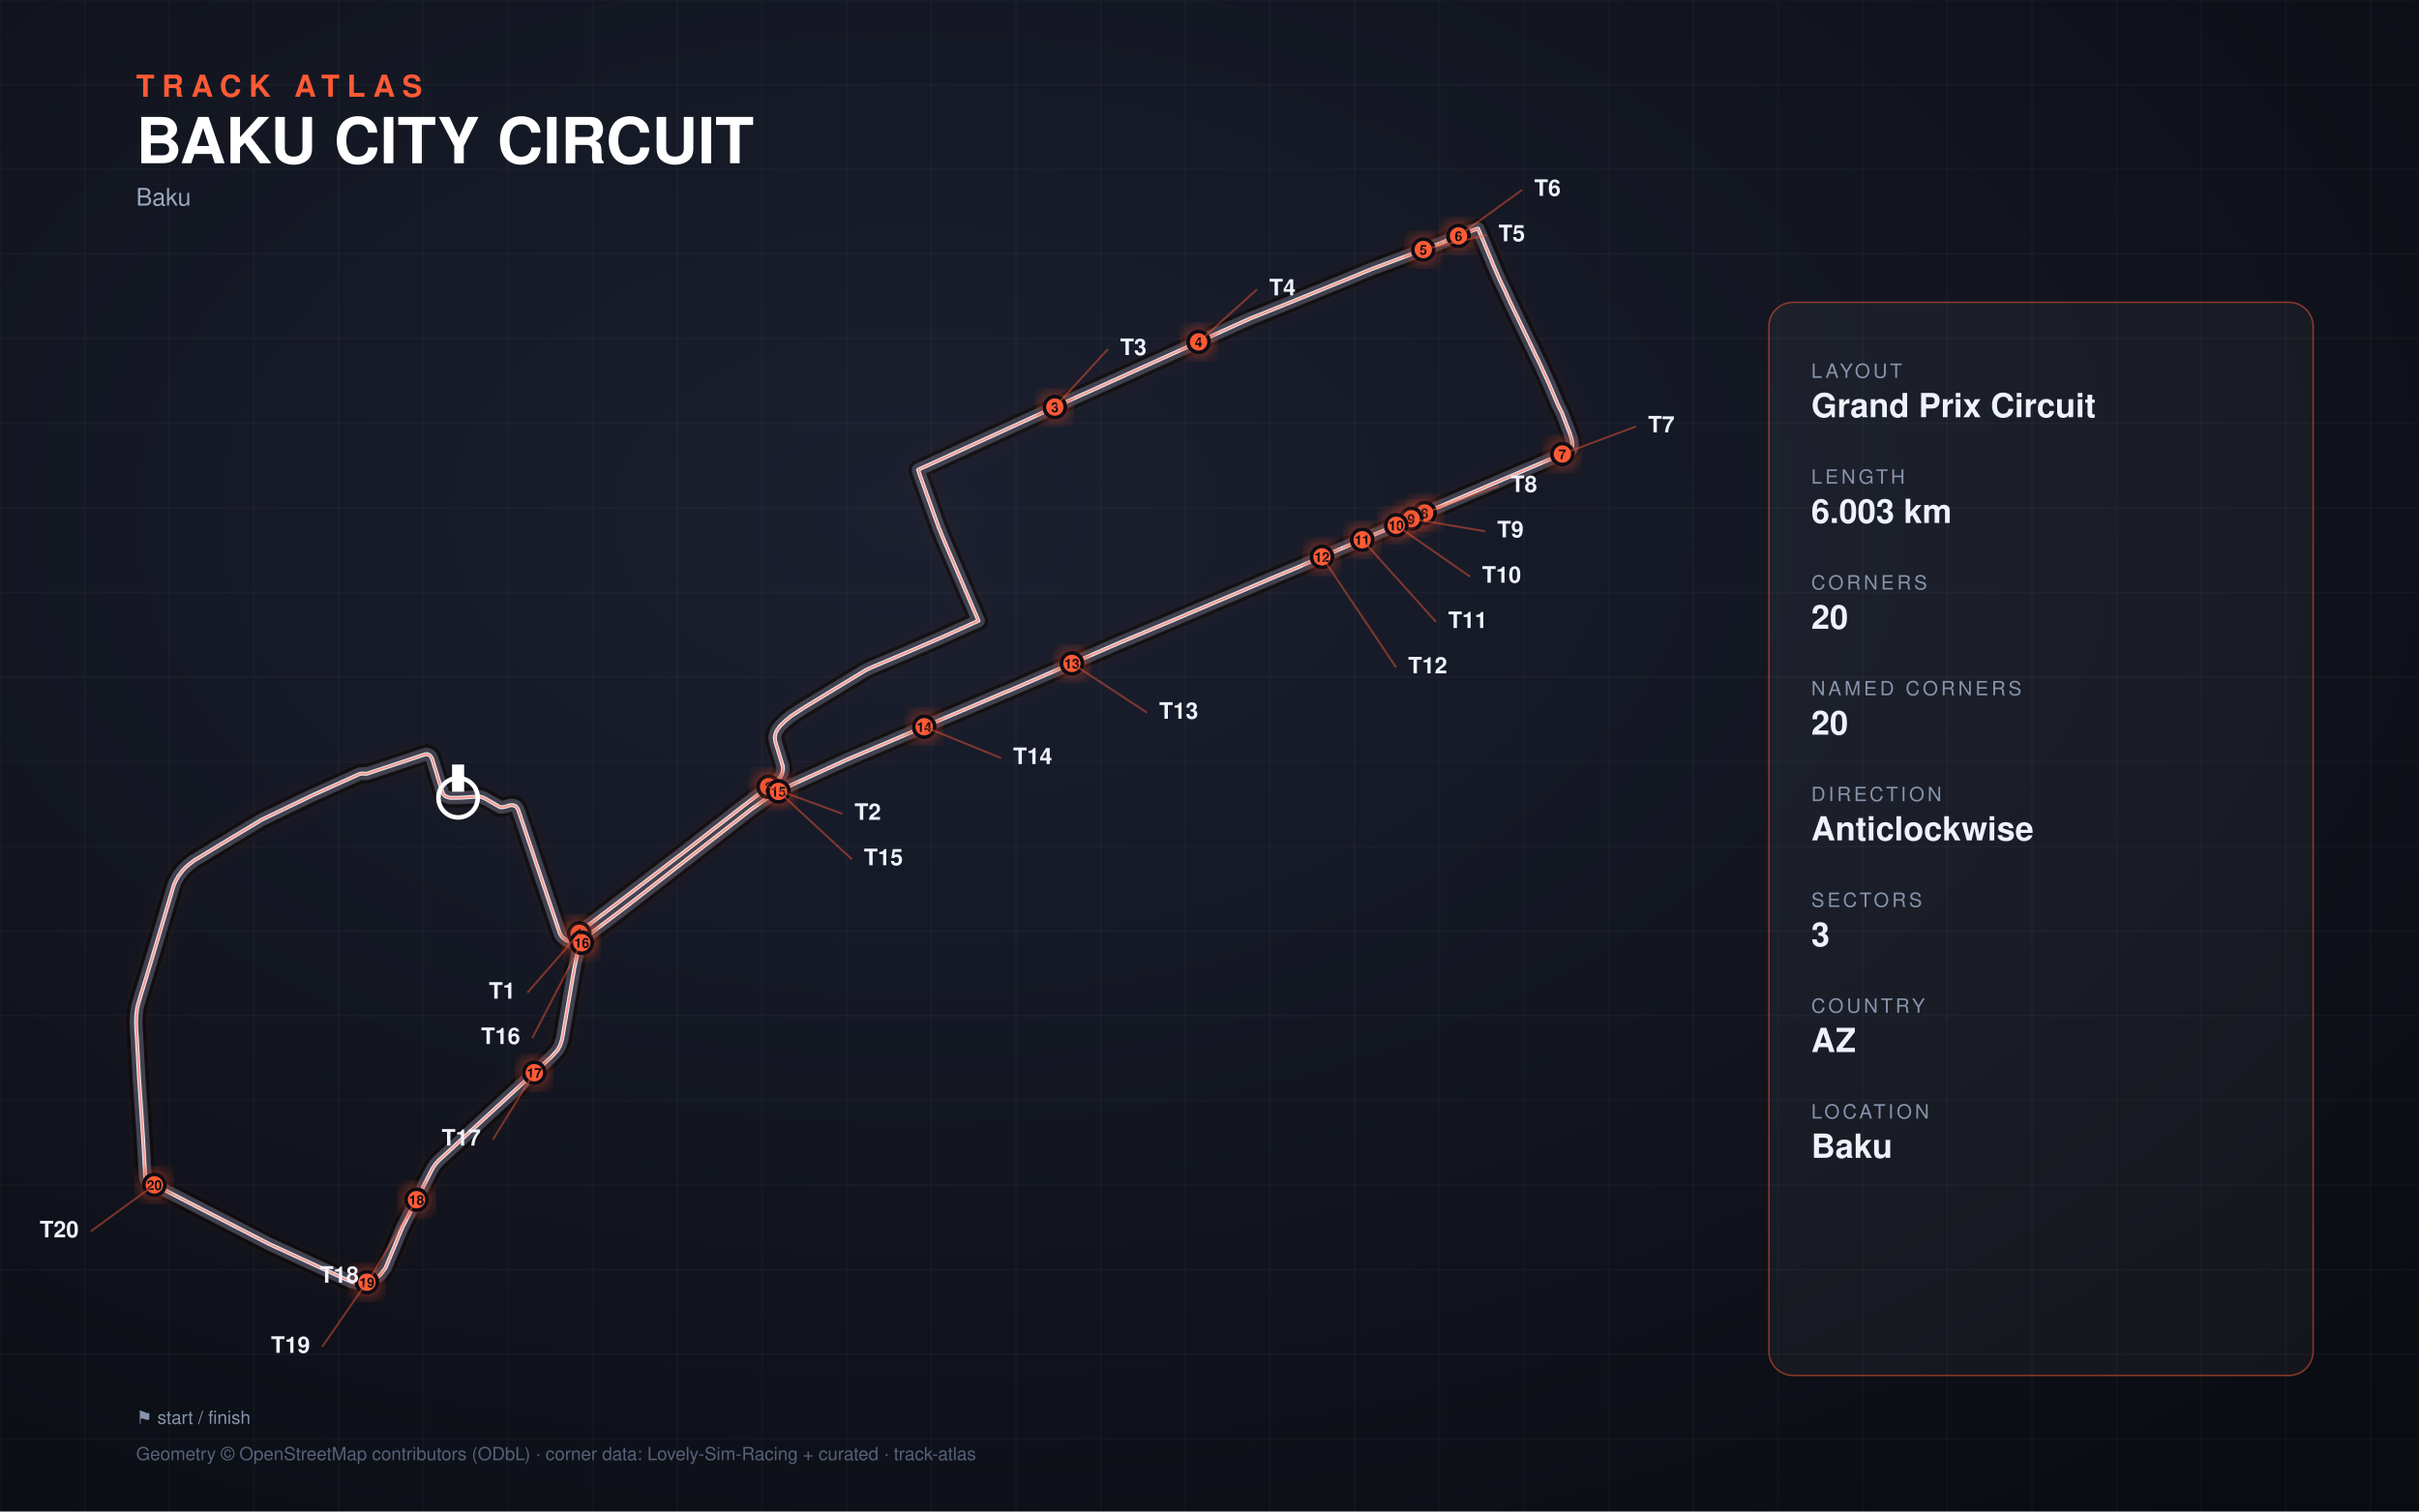
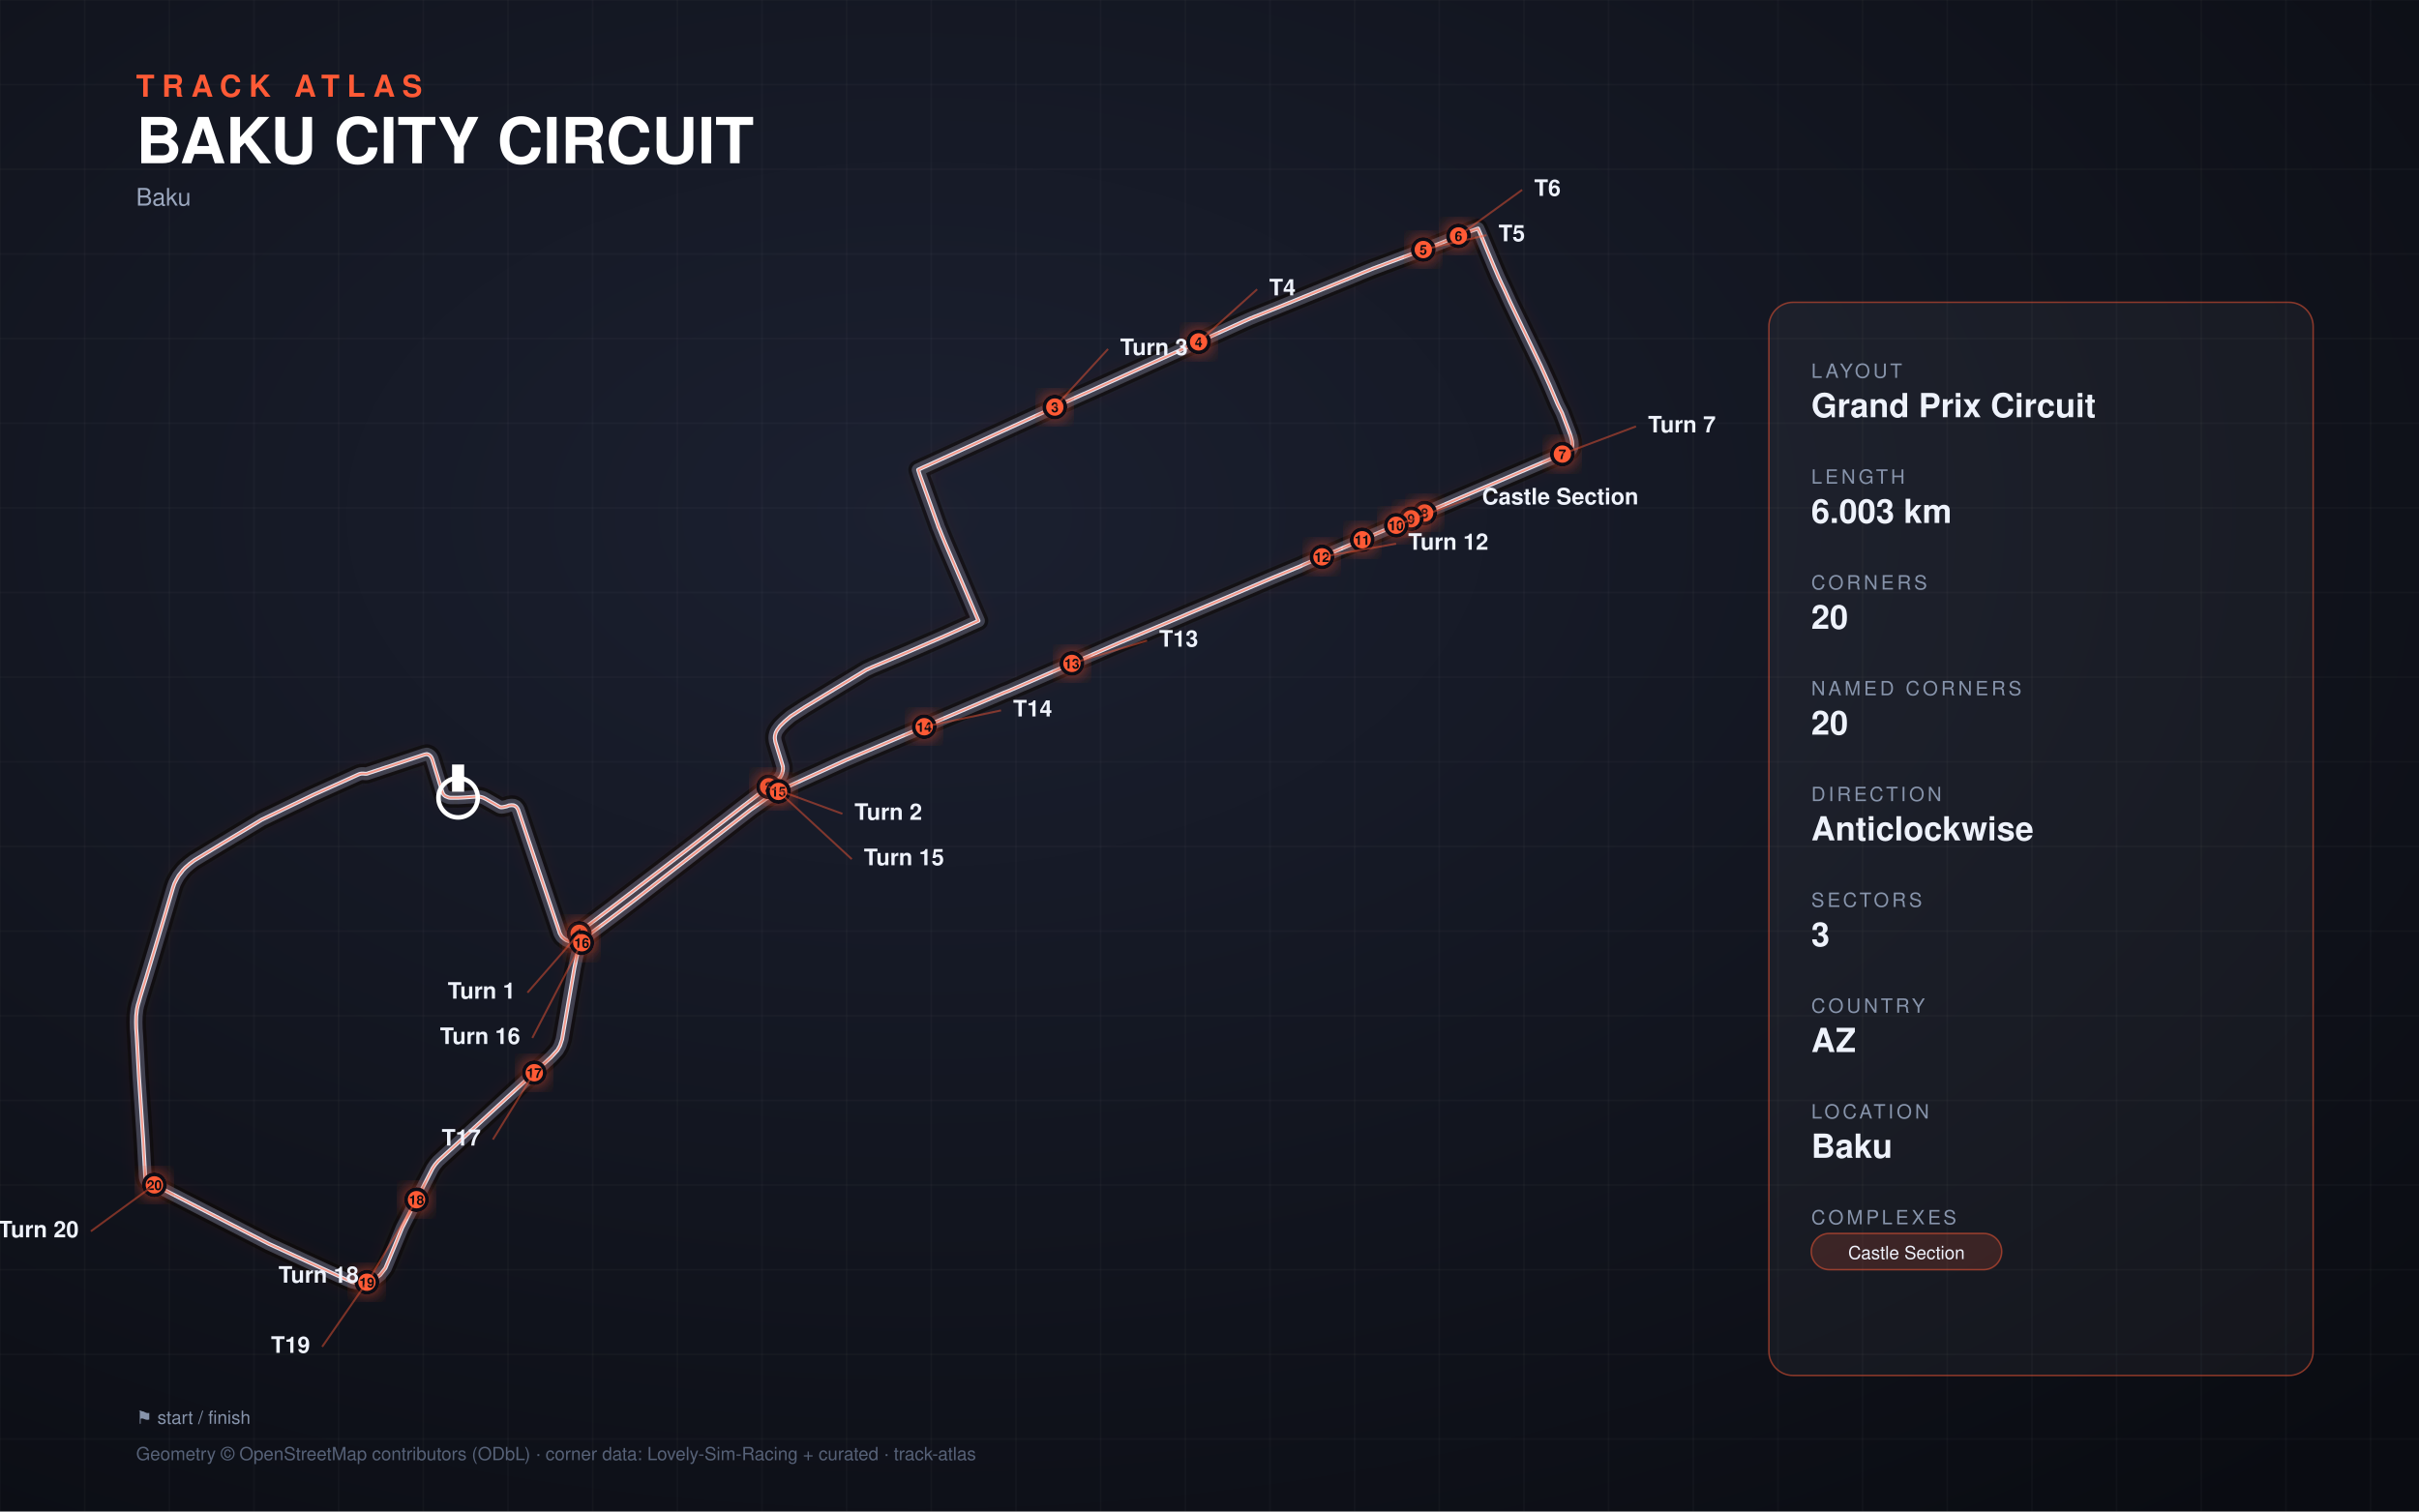
<svg xmlns="http://www.w3.org/2000/svg" width="1600" height="1000" viewBox="0 0 1600 1000" font-family="Helvetica, Arial, sans-serif">
  <defs>
    <radialGradient id="bg" cx="38%" cy="34%" r="85%">
      <stop offset="0%" stop-color="#1b2030" />
      <stop offset="55%" stop-color="#12151f" />
      <stop offset="100%" stop-color="#0a0c12" />
    </radialGradient>
    <linearGradient id="accent" x1="0" y1="0" x2="1" y2="1">
      <stop offset="0%" stop-color="#ff5a36" />
      <stop offset="100%" stop-color="#ffffff" />
    </linearGradient>
    <filter id="glow" x="-40%" y="-40%" width="180%" height="180%">
      <feGaussianBlur stdDeviation="6" result="b" />
      <feMerge>
        <feMergeNode in="b" />
        <feMergeNode in="SourceGraphic" />
      </feMerge>
    </filter>
  </defs>
  <rect width="1600" height="1000" fill="url(#bg)" />
  <line x1="0" y1="0" x2="0" y2="1000" stroke="#ffffff" stroke-opacity="0.025" />
  <line x1="56" y1="0" x2="56" y2="1000" stroke="#ffffff" stroke-opacity="0.025" />
  <line x1="112" y1="0" x2="112" y2="1000" stroke="#ffffff" stroke-opacity="0.025" />
  <line x1="168" y1="0" x2="168" y2="1000" stroke="#ffffff" stroke-opacity="0.025" />
  <line x1="224" y1="0" x2="224" y2="1000" stroke="#ffffff" stroke-opacity="0.025" />
  <line x1="280" y1="0" x2="280" y2="1000" stroke="#ffffff" stroke-opacity="0.025" />
  <line x1="336" y1="0" x2="336" y2="1000" stroke="#ffffff" stroke-opacity="0.025" />
  <line x1="392" y1="0" x2="392" y2="1000" stroke="#ffffff" stroke-opacity="0.025" />
  <line x1="448" y1="0" x2="448" y2="1000" stroke="#ffffff" stroke-opacity="0.025" />
  <line x1="504" y1="0" x2="504" y2="1000" stroke="#ffffff" stroke-opacity="0.025" />
  <line x1="560" y1="0" x2="560" y2="1000" stroke="#ffffff" stroke-opacity="0.025" />
  <line x1="616" y1="0" x2="616" y2="1000" stroke="#ffffff" stroke-opacity="0.025" />
  <line x1="672" y1="0" x2="672" y2="1000" stroke="#ffffff" stroke-opacity="0.025" />
  <line x1="728" y1="0" x2="728" y2="1000" stroke="#ffffff" stroke-opacity="0.025" />
  <line x1="784" y1="0" x2="784" y2="1000" stroke="#ffffff" stroke-opacity="0.025" />
  <line x1="840" y1="0" x2="840" y2="1000" stroke="#ffffff" stroke-opacity="0.025" />
  <line x1="896" y1="0" x2="896" y2="1000" stroke="#ffffff" stroke-opacity="0.025" />
  <line x1="952" y1="0" x2="952" y2="1000" stroke="#ffffff" stroke-opacity="0.025" />
  <line x1="1008" y1="0" x2="1008" y2="1000" stroke="#ffffff" stroke-opacity="0.025" />
  <line x1="1064" y1="0" x2="1064" y2="1000" stroke="#ffffff" stroke-opacity="0.025" />
  <line x1="1120" y1="0" x2="1120" y2="1000" stroke="#ffffff" stroke-opacity="0.025" />
  <line x1="1176" y1="0" x2="1176" y2="1000" stroke="#ffffff" stroke-opacity="0.025" />
  <line x1="1232" y1="0" x2="1232" y2="1000" stroke="#ffffff" stroke-opacity="0.025" />
  <line x1="1288" y1="0" x2="1288" y2="1000" stroke="#ffffff" stroke-opacity="0.025" />
  <line x1="1344" y1="0" x2="1344" y2="1000" stroke="#ffffff" stroke-opacity="0.025" />
  <line x1="1400" y1="0" x2="1400" y2="1000" stroke="#ffffff" stroke-opacity="0.025" />
  <line x1="1456" y1="0" x2="1456" y2="1000" stroke="#ffffff" stroke-opacity="0.025" />
  <line x1="1512" y1="0" x2="1512" y2="1000" stroke="#ffffff" stroke-opacity="0.025" />
  <line x1="1568" y1="0" x2="1568" y2="1000" stroke="#ffffff" stroke-opacity="0.025" />
  <line x1="0" y1="0" x2="1600" y2="0" stroke="#ffffff" stroke-opacity="0.025" />
  <line x1="0" y1="56" x2="1600" y2="56" stroke="#ffffff" stroke-opacity="0.025" />
  <line x1="0" y1="112" x2="1600" y2="112" stroke="#ffffff" stroke-opacity="0.025" />
  <line x1="0" y1="168" x2="1600" y2="168" stroke="#ffffff" stroke-opacity="0.025" />
  <line x1="0" y1="224" x2="1600" y2="224" stroke="#ffffff" stroke-opacity="0.025" />
  <line x1="0" y1="280" x2="1600" y2="280" stroke="#ffffff" stroke-opacity="0.025" />
  <line x1="0" y1="336" x2="1600" y2="336" stroke="#ffffff" stroke-opacity="0.025" />
  <line x1="0" y1="392" x2="1600" y2="392" stroke="#ffffff" stroke-opacity="0.025" />
  <line x1="0" y1="448" x2="1600" y2="448" stroke="#ffffff" stroke-opacity="0.025" />
  <line x1="0" y1="504" x2="1600" y2="504" stroke="#ffffff" stroke-opacity="0.025" />
  <line x1="0" y1="560" x2="1600" y2="560" stroke="#ffffff" stroke-opacity="0.025" />
  <line x1="0" y1="616" x2="1600" y2="616" stroke="#ffffff" stroke-opacity="0.025" />
  <line x1="0" y1="672" x2="1600" y2="672" stroke="#ffffff" stroke-opacity="0.025" />
  <line x1="0" y1="728" x2="1600" y2="728" stroke="#ffffff" stroke-opacity="0.025" />
  <line x1="0" y1="784" x2="1600" y2="784" stroke="#ffffff" stroke-opacity="0.025" />
  <line x1="0" y1="840" x2="1600" y2="840" stroke="#ffffff" stroke-opacity="0.025" />
  <line x1="0" y1="896" x2="1600" y2="896" stroke="#ffffff" stroke-opacity="0.025" />
  <line x1="0" y1="952" x2="1600" y2="952" stroke="#ffffff" stroke-opacity="0.025" />
  <path d="M 303.0,527.8 L 305.1,527.7 L 307.0,527.6 L 314.1,527.1 L 315.9,527.1 L 317.4,527.1 L 318.6,527.4 L 319.8,527.8 L 321.2,528.5 L 330.6,533.9 L 331.5,534.1 L 332.7,534.0 L 335.1,533.5 L 336.6,532.9 L 338.3,532.7 L 339.8,532.8 L 341.2,533.5 L 342.0,534.4 L 342.7,535.6 L 369.7,615.7 L 370.2,617.3 L 371.0,618.7 L 371.2,619.1 L 371.8,619.9 L 373.2,621.1 L 374.5,622.0 L 378.8,623.6 L 379.2,622.8 L 379.8,621.6 L 380.8,620.1 L 382.3,618.3 L 384.0,616.6 L 386.4,614.2 L 389.0,612.2 L 398.9,604.7 L 406.0,599.3 L 453.9,562.6 L 490.6,534.0 L 514.5,515.8 L 515.9,514.4 L 516.8,512.9 L 517.5,511.1 L 517.9,508.8 L 517.8,507.0 L 513.2,491.9 L 512.8,490.5 L 512.5,488.3 L 512.6,486.8 L 513.1,484.8 L 514.0,483.0 L 515.9,480.4 L 518.9,477.4 L 523.0,473.9 L 528.5,470.3 L 532.2,467.9 L 572.9,443.2 L 576.8,441.4 L 597.8,432.5 L 602.5,430.5 L 621.2,422.4 L 625.3,420.6 L 647.2,410.7 L 644.5,404.4 L 625.1,359.2 L 622.9,353.9 L 621.5,350.4 L 620.7,348.6 L 620.3,347.3 L 619.3,344.6 L 608.3,314.0 L 607.3,310.8 L 611.1,309.0 L 612.5,308.4 L 708.9,264.2 L 711.5,263.0 L 715.9,261.0 L 720.0,259.2 L 822.5,212.7 L 827.0,210.7 L 830.2,209.4 L 844.7,203.6 L 895.7,182.8 L 898.1,181.8 L 898.8,181.5 L 900.9,180.6 L 907.8,177.8 L 950.7,161.7 L 972.5,153.0 L 977.6,151.2 L 979.4,155.3 L 987.8,175.5 L 991.1,183.2 L 992.9,187.1 L 995.3,192.1 L 995.8,193.2 L 998.8,199.8 L 1019.0,241.7 L 1019.5,242.8 L 1024.8,254.5 L 1029.7,266.1 L 1030.5,267.9 L 1033.2,273.3 L 1038.2,286.4 L 1039.1,289.1 L 1039.8,291.9 L 1040.0,294.5 L 1039.6,296.5 L 1038.6,298.1 L 951.4,335.5 L 904.2,355.7 L 892.4,360.7 L 863.1,373.2 L 859.5,374.9 L 857.0,375.9 L 840.9,382.6 L 823.4,390.1 L 787.7,405.3 L 785.3,406.3 L 782.6,407.5 L 739.4,425.7 L 666.9,457.2 L 664.0,458.3 L 655.6,461.9 L 559.7,502.8 L 519.8,521.0 L 513.4,524.4 L 506.7,528.5 L 496.9,535.4 L 420.6,594.8 L 409.3,603.5 L 391.5,616.9 L 389.6,618.4 L 387.3,620.5 L 386.4,621.5 L 385.6,622.5 L 384.8,623.8 L 384.0,625.3 L 383.4,626.8 L 382.7,628.6 L 382.0,630.8 L 381.4,633.3 L 381.0,635.2 L 379.9,640.4 L 371.8,687.6 L 370.4,691.8 L 368.8,694.7 L 364.5,699.4 L 289.8,768.1 L 287.7,770.6 L 286.1,773.0 L 266.1,812.1 L 257.8,832.1 L 254.9,839.0 L 251.5,843.4 L 247.9,846.2 L 247.1,846.5 L 244.2,847.8 L 241.9,848.5 L 239.1,848.8 L 235.5,848.7 L 232.7,848.1 L 229.4,846.7 L 178.0,823.0 L 129.9,798.2 L 99.1,782.3 L 97.6,781.5 L 97.1,781.0 L 96.7,780.7 L 96.5,780.2 L 96.3,779.6 L 96.1,778.7 L 96.0,777.3 L 94.7,753.8 L 91.9,712.1 L 90.5,686.4 L 90.1,680.4 L 90.0,676.2 L 90.1,672.1 L 90.6,667.7 L 91.2,664.9 L 92.0,662.3 L 92.8,659.4 L 97.0,645.8 L 106.5,614.1 L 109.2,605.0 L 114.5,587.1 L 115.4,584.5 L 116.6,582.1 L 118.2,579.3 L 120.1,576.9 L 120.9,575.8 L 122.6,574.0 L 125.5,571.5 L 128.4,569.3 L 147.5,557.7 L 173.1,542.3 L 182.9,537.6 L 207.2,525.9 L 231.8,514.8 L 236.6,512.6 L 237.5,512.2 L 238.5,511.9 L 239.3,511.8 L 240.2,511.8 L 241.6,511.9 L 242.2,511.9 L 242.9,511.8 L 244.3,511.3 L 245.3,511.0 L 280.8,499.2 L 282.4,498.9 L 283.7,499.4 L 284.7,500.2 L 285.4,501.2 L 285.9,502.3 L 292.6,524.0 L 293.2,525.4 L 293.9,526.2 L 294.7,526.8 L 296.4,527.5 L 297.0,527.7 L 297.8,527.8 L 303.0,527.8 Z" fill="none" stroke="#000000" stroke-opacity="0.5" stroke-width="13" stroke-linejoin="round" stroke-linecap="round" />
  <path d="M 303.0,527.8 L 305.1,527.7 L 307.0,527.6 L 314.1,527.1 L 315.9,527.1 L 317.4,527.1 L 318.6,527.4 L 319.8,527.8 L 321.2,528.5 L 330.6,533.9 L 331.5,534.1 L 332.7,534.0 L 335.1,533.5 L 336.6,532.9 L 338.3,532.7 L 339.8,532.8 L 341.2,533.5 L 342.0,534.4 L 342.7,535.6 L 369.7,615.7 L 370.2,617.3 L 371.0,618.7 L 371.2,619.1 L 371.8,619.9 L 373.2,621.1 L 374.5,622.0 L 378.8,623.6 L 379.2,622.8 L 379.8,621.6 L 380.8,620.1 L 382.3,618.3 L 384.0,616.6 L 386.4,614.2 L 389.0,612.2 L 398.9,604.7 L 406.0,599.3 L 453.9,562.6 L 490.6,534.0 L 514.5,515.8 L 515.9,514.4 L 516.8,512.9 L 517.5,511.1 L 517.9,508.8 L 517.8,507.0 L 513.2,491.9 L 512.8,490.5 L 512.5,488.3 L 512.6,486.8 L 513.1,484.8 L 514.0,483.0 L 515.9,480.4 L 518.9,477.4 L 523.0,473.9 L 528.5,470.3 L 532.2,467.9 L 572.9,443.2 L 576.8,441.4 L 597.8,432.5 L 602.5,430.5 L 621.2,422.4 L 625.3,420.6 L 647.2,410.7 L 644.5,404.4 L 625.1,359.2 L 622.9,353.9 L 621.5,350.4 L 620.7,348.6 L 620.3,347.3 L 619.3,344.6 L 608.3,314.0 L 607.3,310.8 L 611.1,309.0 L 612.5,308.4 L 708.9,264.2 L 711.5,263.0 L 715.9,261.0 L 720.0,259.2 L 822.5,212.7 L 827.0,210.7 L 830.2,209.4 L 844.7,203.6 L 895.7,182.8 L 898.1,181.8 L 898.8,181.5 L 900.9,180.6 L 907.8,177.8 L 950.7,161.7 L 972.5,153.0 L 977.6,151.2 L 979.4,155.3 L 987.8,175.5 L 991.1,183.2 L 992.9,187.1 L 995.3,192.1 L 995.8,193.2 L 998.8,199.8 L 1019.0,241.7 L 1019.5,242.8 L 1024.8,254.5 L 1029.7,266.1 L 1030.5,267.9 L 1033.2,273.3 L 1038.2,286.4 L 1039.1,289.1 L 1039.8,291.9 L 1040.0,294.5 L 1039.6,296.5 L 1038.6,298.1 L 951.4,335.5 L 904.2,355.7 L 892.4,360.7 L 863.1,373.2 L 859.5,374.9 L 857.0,375.9 L 840.9,382.6 L 823.4,390.1 L 787.7,405.3 L 785.3,406.3 L 782.6,407.5 L 739.4,425.7 L 666.9,457.2 L 664.0,458.3 L 655.6,461.9 L 559.7,502.8 L 519.8,521.0 L 513.4,524.4 L 506.7,528.5 L 496.9,535.4 L 420.6,594.8 L 409.3,603.5 L 391.5,616.9 L 389.6,618.4 L 387.3,620.5 L 386.4,621.5 L 385.6,622.5 L 384.8,623.8 L 384.0,625.3 L 383.4,626.8 L 382.7,628.6 L 382.0,630.8 L 381.4,633.3 L 381.0,635.2 L 379.9,640.4 L 371.8,687.6 L 370.4,691.8 L 368.8,694.7 L 364.5,699.4 L 289.8,768.1 L 287.7,770.6 L 286.1,773.0 L 266.1,812.1 L 257.8,832.1 L 254.9,839.0 L 251.5,843.4 L 247.9,846.2 L 247.1,846.5 L 244.2,847.8 L 241.9,848.5 L 239.1,848.8 L 235.5,848.7 L 232.7,848.1 L 229.4,846.7 L 178.0,823.0 L 129.9,798.2 L 99.1,782.3 L 97.6,781.5 L 97.1,781.0 L 96.7,780.7 L 96.5,780.2 L 96.3,779.6 L 96.1,778.7 L 96.0,777.3 L 94.7,753.8 L 91.9,712.1 L 90.5,686.4 L 90.1,680.4 L 90.0,676.2 L 90.1,672.1 L 90.6,667.7 L 91.2,664.9 L 92.0,662.3 L 92.8,659.4 L 97.0,645.8 L 106.5,614.1 L 109.2,605.0 L 114.5,587.1 L 115.4,584.5 L 116.6,582.1 L 118.2,579.3 L 120.1,576.9 L 120.9,575.8 L 122.6,574.0 L 125.5,571.5 L 128.4,569.3 L 147.5,557.7 L 173.1,542.3 L 182.9,537.6 L 207.2,525.9 L 231.8,514.8 L 236.6,512.6 L 237.5,512.2 L 238.5,511.9 L 239.3,511.8 L 240.2,511.8 L 241.6,511.9 L 242.2,511.9 L 242.9,511.8 L 244.3,511.3 L 245.3,511.0 L 280.8,499.2 L 282.4,498.9 L 283.7,499.4 L 284.7,500.2 L 285.4,501.2 L 285.9,502.3 L 292.6,524.0 L 293.2,525.4 L 293.9,526.2 L 294.7,526.8 L 296.4,527.5 L 297.0,527.7 L 297.8,527.8 L 303.0,527.8 Z" fill="none" stroke="#39404f" stroke-width="8.5" stroke-linejoin="round" stroke-linecap="round" />
  <path d="M 303.0,527.8 L 305.1,527.7 L 307.0,527.6 L 314.1,527.1 L 315.9,527.1 L 317.4,527.1 L 318.6,527.4 L 319.8,527.8 L 321.2,528.5 L 330.6,533.9 L 331.5,534.1 L 332.7,534.0 L 335.1,533.5 L 336.6,532.9 L 338.3,532.7 L 339.8,532.8 L 341.2,533.5 L 342.0,534.4 L 342.7,535.6 L 369.7,615.7 L 370.2,617.3 L 371.0,618.7 L 371.2,619.1 L 371.8,619.9 L 373.2,621.1 L 374.5,622.0 L 378.8,623.6 L 379.2,622.8 L 379.8,621.6 L 380.8,620.1 L 382.3,618.3 L 384.0,616.6 L 386.4,614.2 L 389.0,612.2 L 398.9,604.7 L 406.0,599.3 L 453.9,562.6 L 490.6,534.0 L 514.5,515.8 L 515.9,514.4 L 516.8,512.9 L 517.5,511.1 L 517.9,508.8 L 517.8,507.0 L 513.2,491.9 L 512.8,490.5 L 512.5,488.3 L 512.6,486.8 L 513.1,484.8 L 514.0,483.0 L 515.9,480.4 L 518.9,477.4 L 523.0,473.9 L 528.5,470.3 L 532.2,467.9 L 572.9,443.2 L 576.8,441.4 L 597.8,432.5 L 602.5,430.5 L 621.2,422.4 L 625.3,420.6 L 647.2,410.7 L 644.5,404.4 L 625.1,359.2 L 622.9,353.9 L 621.5,350.4 L 620.7,348.6 L 620.3,347.3 L 619.3,344.6 L 608.3,314.0 L 607.3,310.8 L 611.1,309.0 L 612.5,308.4 L 708.9,264.2 L 711.5,263.0 L 715.9,261.0 L 720.0,259.2 L 822.5,212.7 L 827.0,210.7 L 830.2,209.4 L 844.7,203.6 L 895.7,182.8 L 898.1,181.8 L 898.8,181.5 L 900.9,180.6 L 907.8,177.8 L 950.7,161.7 L 972.5,153.0 L 977.6,151.2 L 979.4,155.3 L 987.8,175.5 L 991.1,183.2 L 992.9,187.1 L 995.3,192.1 L 995.8,193.2 L 998.8,199.8 L 1019.0,241.7 L 1019.5,242.8 L 1024.8,254.5 L 1029.7,266.1 L 1030.5,267.9 L 1033.2,273.3 L 1038.2,286.4 L 1039.1,289.1 L 1039.8,291.9 L 1040.0,294.5 L 1039.6,296.5 L 1038.6,298.1 L 951.4,335.5 L 904.2,355.7 L 892.4,360.7 L 863.1,373.2 L 859.5,374.9 L 857.0,375.9 L 840.9,382.6 L 823.4,390.1 L 787.7,405.3 L 785.3,406.3 L 782.6,407.5 L 739.4,425.7 L 666.9,457.2 L 664.0,458.3 L 655.6,461.9 L 559.7,502.8 L 519.8,521.0 L 513.4,524.4 L 506.7,528.5 L 496.9,535.4 L 420.6,594.8 L 409.3,603.5 L 391.5,616.9 L 389.6,618.4 L 387.3,620.5 L 386.4,621.5 L 385.6,622.5 L 384.8,623.8 L 384.0,625.3 L 383.4,626.8 L 382.7,628.6 L 382.0,630.8 L 381.4,633.3 L 381.0,635.2 L 379.9,640.4 L 371.8,687.6 L 370.4,691.8 L 368.8,694.7 L 364.5,699.4 L 289.8,768.1 L 287.7,770.6 L 286.1,773.0 L 266.1,812.1 L 257.8,832.1 L 254.9,839.0 L 251.5,843.4 L 247.9,846.2 L 247.1,846.5 L 244.2,847.8 L 241.9,848.5 L 239.1,848.8 L 235.5,848.7 L 232.7,848.1 L 229.4,846.7 L 178.0,823.0 L 129.9,798.2 L 99.1,782.3 L 97.6,781.5 L 97.1,781.0 L 96.7,780.7 L 96.5,780.2 L 96.3,779.6 L 96.1,778.7 L 96.0,777.3 L 94.7,753.8 L 91.9,712.1 L 90.5,686.4 L 90.1,680.4 L 90.0,676.2 L 90.1,672.1 L 90.6,667.7 L 91.2,664.9 L 92.0,662.3 L 92.8,659.4 L 97.0,645.8 L 106.5,614.1 L 109.2,605.0 L 114.5,587.1 L 115.4,584.5 L 116.6,582.1 L 118.2,579.3 L 120.1,576.9 L 120.9,575.8 L 122.6,574.0 L 125.5,571.5 L 128.4,569.3 L 147.5,557.7 L 173.1,542.3 L 182.9,537.6 L 207.2,525.9 L 231.8,514.8 L 236.6,512.6 L 237.5,512.2 L 238.5,511.9 L 239.3,511.8 L 240.2,511.8 L 241.6,511.9 L 242.2,511.9 L 242.9,511.8 L 244.3,511.3 L 245.3,511.0 L 280.8,499.2 L 282.4,498.9 L 283.7,499.4 L 284.7,500.2 L 285.4,501.2 L 285.9,502.3 L 292.6,524.0 L 293.2,525.4 L 293.9,526.2 L 294.7,526.8 L 296.4,527.5 L 297.0,527.7 L 297.8,527.8 L 303.0,527.8 Z" fill="none" stroke="#e7edf8" stroke-width="2.6" stroke-linejoin="round" stroke-linecap="round" />
  <path d="M 303.0,527.8 L 305.1,527.7 L 307.0,527.6 L 314.1,527.1 L 315.9,527.1 L 317.4,527.1 L 318.6,527.4 L 319.8,527.8 L 321.2,528.5 L 330.6,533.9 L 331.5,534.1 L 332.7,534.0 L 335.1,533.5 L 336.6,532.9 L 338.3,532.7 L 339.8,532.8 L 341.2,533.5 L 342.0,534.4 L 342.7,535.6 L 369.7,615.7 L 370.2,617.3 L 371.0,618.7 L 371.2,619.1 L 371.8,619.9 L 373.2,621.1 L 374.5,622.0 L 378.8,623.6 L 379.2,622.8 L 379.8,621.6 L 380.8,620.1 L 382.3,618.3 L 384.0,616.6 L 386.4,614.2 L 389.0,612.2 L 398.9,604.7 L 406.0,599.3 L 453.9,562.6 L 490.6,534.0 L 514.5,515.8 L 515.9,514.4 L 516.8,512.9 L 517.5,511.1 L 517.9,508.8 L 517.8,507.0 L 513.2,491.9 L 512.8,490.5 L 512.5,488.3 L 512.6,486.8 L 513.1,484.8 L 514.0,483.0 L 515.9,480.4 L 518.9,477.4 L 523.0,473.9 L 528.5,470.3 L 532.2,467.9 L 572.9,443.2 L 576.8,441.4 L 597.8,432.5 L 602.5,430.5 L 621.2,422.4 L 625.3,420.6 L 647.2,410.7 L 644.5,404.4 L 625.1,359.2 L 622.9,353.9 L 621.5,350.4 L 620.7,348.6 L 620.3,347.3 L 619.3,344.6 L 608.3,314.0 L 607.3,310.8 L 611.1,309.0 L 612.5,308.4 L 708.9,264.2 L 711.5,263.0 L 715.9,261.0 L 720.0,259.2 L 822.5,212.7 L 827.0,210.7 L 830.2,209.4 L 844.7,203.6 L 895.7,182.8 L 898.1,181.8 L 898.8,181.5 L 900.9,180.6 L 907.8,177.8 L 950.7,161.7 L 972.5,153.0 L 977.6,151.2 L 979.4,155.3 L 987.8,175.5 L 991.1,183.2 L 992.9,187.1 L 995.3,192.1 L 995.8,193.2 L 998.8,199.8 L 1019.0,241.7 L 1019.5,242.8 L 1024.8,254.5 L 1029.7,266.1 L 1030.5,267.9 L 1033.2,273.3 L 1038.2,286.4 L 1039.1,289.1 L 1039.8,291.9 L 1040.0,294.5 L 1039.6,296.5 L 1038.6,298.1 L 951.4,335.5 L 904.2,355.7 L 892.4,360.7 L 863.1,373.2 L 859.5,374.9 L 857.0,375.9 L 840.9,382.6 L 823.4,390.1 L 787.7,405.3 L 785.3,406.3 L 782.6,407.5 L 739.4,425.7 L 666.9,457.2 L 664.0,458.3 L 655.6,461.9 L 559.7,502.8 L 519.8,521.0 L 513.4,524.4 L 506.7,528.5 L 496.9,535.4 L 420.6,594.8 L 409.3,603.5 L 391.5,616.9 L 389.6,618.4 L 387.3,620.5 L 386.4,621.5 L 385.6,622.5 L 384.8,623.8 L 384.0,625.3 L 383.4,626.8 L 382.7,628.6 L 382.0,630.8 L 381.4,633.3 L 381.0,635.2 L 379.9,640.4 L 371.8,687.6 L 370.4,691.8 L 368.8,694.7 L 364.5,699.4 L 289.8,768.1 L 287.7,770.6 L 286.1,773.0 L 266.1,812.1 L 257.8,832.1 L 254.9,839.0 L 251.5,843.4 L 247.9,846.2 L 247.1,846.5 L 244.2,847.8 L 241.9,848.5 L 239.1,848.8 L 235.5,848.7 L 232.7,848.1 L 229.4,846.7 L 178.0,823.0 L 129.9,798.2 L 99.1,782.3 L 97.6,781.5 L 97.1,781.0 L 96.7,780.7 L 96.5,780.2 L 96.3,779.6 L 96.1,778.7 L 96.0,777.3 L 94.7,753.8 L 91.9,712.1 L 90.5,686.4 L 90.1,680.4 L 90.0,676.2 L 90.1,672.1 L 90.6,667.7 L 91.2,664.9 L 92.0,662.3 L 92.8,659.4 L 97.0,645.8 L 106.5,614.1 L 109.2,605.0 L 114.5,587.1 L 115.4,584.5 L 116.6,582.1 L 118.2,579.3 L 120.1,576.9 L 120.9,575.8 L 122.6,574.0 L 125.5,571.5 L 128.4,569.3 L 147.5,557.7 L 173.1,542.3 L 182.9,537.6 L 207.2,525.9 L 231.8,514.8 L 236.6,512.6 L 237.5,512.2 L 238.5,511.9 L 239.3,511.8 L 240.2,511.8 L 241.6,511.9 L 242.2,511.9 L 242.9,511.8 L 244.3,511.3 L 245.3,511.0 L 280.8,499.2 L 282.4,498.9 L 283.7,499.4 L 284.7,500.2 L 285.4,501.2 L 285.9,502.3 L 292.6,524.0 L 293.2,525.4 L 293.9,526.2 L 294.7,526.8 L 296.4,527.5 L 297.0,527.7 L 297.8,527.8 L 303.0,527.8 Z" fill="none" stroke="#ff5a36" stroke-opacity="0.55" stroke-width="1.2" stroke-linejoin="round" filter="url(#glow)" />
  <circle cx="303.0" cy="527.8" r="13" fill="none" stroke="#ffffff" stroke-width="3" />
  <rect x="299.0" y="505.8" width="8" height="18" fill="#ffffff" />
  <circle cx="383.1" cy="617.5" r="7" fill="#ff5a36" stroke="#0a0c12" stroke-width="2.5" filter="url(#glow)" />
  <text x="383.1" y="620.9" font-size="9" font-weight="700" fill="#0a0c12" text-anchor="middle">1</text>
  <circle cx="508.4" cy="520.5" r="7" fill="#ff5a36" stroke="#0a0c12" stroke-width="2.5" filter="url(#glow)" />
  <text x="508.4" y="523.9" font-size="9" font-weight="700" fill="#0a0c12" text-anchor="middle">2</text>
  <circle cx="697.7" cy="269.3" r="7" fill="#ff5a36" stroke="#0a0c12" stroke-width="2.5" filter="url(#glow)" />
  <text x="697.7" y="272.7" font-size="9" font-weight="700" fill="#0a0c12" text-anchor="middle">3</text>
  <circle cx="792.8" cy="226.2" r="7" fill="#ff5a36" stroke="#0a0c12" stroke-width="2.5" filter="url(#glow)" />
  <text x="792.8" y="229.6" font-size="9" font-weight="700" fill="#0a0c12" text-anchor="middle">4</text>
  <circle cx="941.4" cy="165.1" r="7" fill="#ff5a36" stroke="#0a0c12" stroke-width="2.5" filter="url(#glow)" />
  <text x="941.4" y="168.5" font-size="9" font-weight="700" fill="#0a0c12" text-anchor="middle">5</text>
  <circle cx="964.7" cy="156.1" r="7" fill="#ff5a36" stroke="#0a0c12" stroke-width="2.5" filter="url(#glow)" />
  <text x="964.7" y="159.5" font-size="9" font-weight="700" fill="#0a0c12" text-anchor="middle">6</text>
  <circle cx="1033.4" cy="300.4" r="7" fill="#ff5a36" stroke="#0a0c12" stroke-width="2.5" filter="url(#glow)" />
  <text x="1033.4" y="303.8" font-size="9" font-weight="700" fill="#0a0c12" text-anchor="middle">7</text>
  <circle cx="942.3" cy="339.4" r="7" fill="#ff5a36" stroke="#0a0c12" stroke-width="2.5" filter="url(#glow)" />
  <text x="942.3" y="342.8" font-size="9" font-weight="700" fill="#0a0c12" text-anchor="middle">8</text>
  <circle cx="933.4" cy="343.2" r="7" fill="#ff5a36" stroke="#0a0c12" stroke-width="2.5" filter="url(#glow)" />
  <text x="933.4" y="346.6" font-size="9" font-weight="700" fill="#0a0c12" text-anchor="middle">9</text>
  <circle cx="923.5" cy="347.5" r="7" fill="#ff5a36" stroke="#0a0c12" stroke-width="2.5" filter="url(#glow)" />
  <text x="923.5" y="350.9" font-size="9" font-weight="700" fill="#0a0c12" text-anchor="middle">10</text>
  <circle cx="901.0" cy="357.1" r="7" fill="#ff5a36" stroke="#0a0c12" stroke-width="2.5" filter="url(#glow)" />
  <text x="901.0" y="360.5" font-size="9" font-weight="700" fill="#0a0c12" text-anchor="middle">11</text>
  <circle cx="874.4" cy="368.4" r="7" fill="#ff5a36" stroke="#0a0c12" stroke-width="2.5" filter="url(#glow)" />
  <text x="874.4" y="371.8" font-size="9" font-weight="700" fill="#0a0c12" text-anchor="middle">12</text>
  <circle cx="709.0" cy="438.9" r="7" fill="#ff5a36" stroke="#0a0c12" stroke-width="2.5" filter="url(#glow)" />
  <text x="709.0" y="442.3" font-size="9" font-weight="700" fill="#0a0c12" text-anchor="middle">13</text>
  <circle cx="611.3" cy="480.8" r="7" fill="#ff5a36" stroke="#0a0c12" stroke-width="2.5" filter="url(#glow)" />
  <text x="611.3" y="484.2" font-size="9" font-weight="700" fill="#0a0c12" text-anchor="middle">14</text>
  <circle cx="514.9" cy="523.6" r="7" fill="#ff5a36" stroke="#0a0c12" stroke-width="2.5" filter="url(#glow)" />
  <text x="514.9" y="527.0" font-size="9" font-weight="700" fill="#0a0c12" text-anchor="middle">15</text>
  <circle cx="384.8" cy="623.7" r="7" fill="#ff5a36" stroke="#0a0c12" stroke-width="2.5" filter="url(#glow)" />
  <text x="384.8" y="627.1" font-size="9" font-weight="700" fill="#0a0c12" text-anchor="middle">16</text>
  <circle cx="353.4" cy="709.7" r="7" fill="#ff5a36" stroke="#0a0c12" stroke-width="2.5" filter="url(#glow)" />
  <text x="353.4" y="713.1" font-size="9" font-weight="700" fill="#0a0c12" text-anchor="middle">17</text>
  <circle cx="275.5" cy="793.7" r="7" fill="#ff5a36" stroke="#0a0c12" stroke-width="2.5" filter="url(#glow)" />
  <text x="275.5" y="797.1" font-size="9" font-weight="700" fill="#0a0c12" text-anchor="middle">18</text>
  <circle cx="242.7" cy="848.3" r="7" fill="#ff5a36" stroke="#0a0c12" stroke-width="2.5" filter="url(#glow)" />
  <text x="242.7" y="851.7" font-size="9" font-weight="700" fill="#0a0c12" text-anchor="middle">19</text>
  <circle cx="102.1" cy="783.9" r="7" fill="#ff5a36" stroke="#0a0c12" stroke-width="2.5" filter="url(#glow)" />
  <text x="102.1" y="787.3" font-size="9" font-weight="700" fill="#0a0c12" text-anchor="middle">20</text>
  <line x1="383.1" y1="617.5" x2="348.9" y2="656.7" stroke="#ff5a36" stroke-opacity="0.45" stroke-width="1.3" />
-   <text x="340.9" y="660.7" font-size="15" font-weight="600" fill="#eef2fb" text-anchor="end">T1</text>
+   <text x="340.9" y="660.7" font-size="15" font-weight="600" fill="#eef2fb" text-anchor="end">Turn 1</text>
  <line x1="508.4" y1="520.5" x2="557.2" y2="538.4" stroke="#ff5a36" stroke-opacity="0.45" stroke-width="1.3" />
-   <text x="565.2" y="542.4" font-size="15" font-weight="600" fill="#eef2fb" text-anchor="start">T2</text>
+   <text x="565.2" y="542.4" font-size="15" font-weight="600" fill="#eef2fb" text-anchor="start">Turn 2</text>
  <line x1="697.7" y1="269.3" x2="732.9" y2="230.9" stroke="#ff5a36" stroke-opacity="0.45" stroke-width="1.3" />
-   <text x="740.9" y="234.9" font-size="15" font-weight="600" fill="#eef2fb" text-anchor="start">T3</text>
+   <text x="740.9" y="234.9" font-size="15" font-weight="600" fill="#eef2fb" text-anchor="start">Turn 3</text>
  <line x1="792.8" y1="226.2" x2="831.5" y2="191.4" stroke="#ff5a36" stroke-opacity="0.45" stroke-width="1.3" />
  <text x="839.5" y="195.4" font-size="15" font-weight="600" fill="#eef2fb" text-anchor="start">T4</text>
  <line x1="941.4" y1="165.1" x2="983.2" y2="155.6" stroke="#ff5a36" stroke-opacity="0.45" stroke-width="1.3" />
  <text x="991.2" y="159.6" font-size="15" font-weight="600" fill="#eef2fb" text-anchor="start">T5</text>
  <line x1="964.7" y1="156.1" x2="1006.8" y2="125.6" stroke="#ff5a36" stroke-opacity="0.45" stroke-width="1.3" />
  <text x="1014.8" y="129.6" font-size="15" font-weight="600" fill="#eef2fb" text-anchor="start">T6</text>
  <line x1="1033.4" y1="300.4" x2="1082.1" y2="282.1" stroke="#ff5a36" stroke-opacity="0.45" stroke-width="1.3" />
-   <text x="1090.1" y="286.1" font-size="15" font-weight="600" fill="#eef2fb" text-anchor="start">T7</text>
-   <line x1="942.3" y1="339.4" x2="991.2" y2="321.5" stroke="#ff5a36" stroke-opacity="0.45" stroke-width="1.3" />
-   <text x="999.2" y="325.5" font-size="15" font-weight="600" fill="#eef2fb" text-anchor="start">T8</text>
-   <line x1="933.4" y1="343.2" x2="982.3" y2="351.5" stroke="#ff5a36" stroke-opacity="0.45" stroke-width="1.3" />
-   <text x="990.3" y="355.5" font-size="15" font-weight="600" fill="#eef2fb" text-anchor="start">T9</text>
-   <line x1="923.5" y1="347.5" x2="972.3" y2="381.5" stroke="#ff5a36" stroke-opacity="0.45" stroke-width="1.3" />
-   <text x="980.3" y="385.5" font-size="15" font-weight="600" fill="#eef2fb" text-anchor="start">T10</text>
-   <line x1="901.0" y1="357.1" x2="949.9" y2="411.5" stroke="#ff5a36" stroke-opacity="0.45" stroke-width="1.3" />
-   <text x="957.9" y="415.5" font-size="15" font-weight="600" fill="#eef2fb" text-anchor="start">T11</text>
-   <line x1="874.4" y1="368.4" x2="923.4" y2="441.5" stroke="#ff5a36" stroke-opacity="0.45" stroke-width="1.3" />
-   <text x="931.4" y="445.5" font-size="15" font-weight="600" fill="#eef2fb" text-anchor="start">T12</text>
-   <line x1="709.0" y1="438.9" x2="758.7" y2="471.5" stroke="#ff5a36" stroke-opacity="0.45" stroke-width="1.3" />
-   <text x="766.7" y="475.5" font-size="15" font-weight="600" fill="#eef2fb" text-anchor="start">T13</text>
-   <line x1="611.3" y1="480.8" x2="662.1" y2="501.5" stroke="#ff5a36" stroke-opacity="0.45" stroke-width="1.3" />
-   <text x="670.1" y="505.5" font-size="15" font-weight="600" fill="#eef2fb" text-anchor="start">T14</text>
+   <text x="1090.1" y="286.1" font-size="15" font-weight="600" fill="#eef2fb" text-anchor="start">Turn 7</text>
+   <line x1="923.5" y1="347.5" x2="972.3" y2="329.7" stroke="#ff5a36" stroke-opacity="0.45" stroke-width="1.3" />
+   <text x="980.3" y="333.7" font-size="15" font-weight="600" fill="#eef2fb" text-anchor="start">Castle Section</text>
+   <line x1="874.4" y1="368.4" x2="923.4" y2="359.7" stroke="#ff5a36" stroke-opacity="0.45" stroke-width="1.3" />
+   <text x="931.4" y="363.7" font-size="15" font-weight="600" fill="#eef2fb" text-anchor="start">Turn 12</text>
+   <line x1="709.0" y1="438.9" x2="758.7" y2="423.8" stroke="#ff5a36" stroke-opacity="0.45" stroke-width="1.3" />
+   <text x="766.7" y="427.8" font-size="15" font-weight="600" fill="#eef2fb" text-anchor="start">T13</text>
+   <line x1="611.3" y1="480.8" x2="662.1" y2="470.0" stroke="#ff5a36" stroke-opacity="0.45" stroke-width="1.3" />
+   <text x="670.1" y="474.0" font-size="15" font-weight="600" fill="#eef2fb" text-anchor="start">T14</text>
  <line x1="514.9" y1="523.6" x2="563.4" y2="568.4" stroke="#ff5a36" stroke-opacity="0.45" stroke-width="1.3" />
-   <text x="571.4" y="572.4" font-size="15" font-weight="600" fill="#eef2fb" text-anchor="start">T15</text>
+   <text x="571.4" y="572.4" font-size="15" font-weight="600" fill="#eef2fb" text-anchor="start">Turn 15</text>
  <line x1="384.8" y1="623.7" x2="352.1" y2="686.7" stroke="#ff5a36" stroke-opacity="0.45" stroke-width="1.3" />
-   <text x="344.1" y="690.7" font-size="15" font-weight="600" fill="#eef2fb" text-anchor="end">T16</text>
+   <text x="344.1" y="690.7" font-size="15" font-weight="600" fill="#eef2fb" text-anchor="end">Turn 16</text>
  <line x1="353.4" y1="709.7" x2="326.0" y2="753.9" stroke="#ff5a36" stroke-opacity="0.45" stroke-width="1.3" />
  <text x="318.0" y="757.9" font-size="15" font-weight="600" fill="#eef2fb" text-anchor="end">T17</text>
  <line x1="275.5" y1="793.7" x2="245.3" y2="844.6" stroke="#ff5a36" stroke-opacity="0.45" stroke-width="1.3" />
-   <text x="237.3" y="848.6" font-size="15" font-weight="600" fill="#eef2fb" text-anchor="end">T18</text>
+   <text x="237.3" y="848.6" font-size="15" font-weight="600" fill="#eef2fb" text-anchor="end">Turn 18</text>
  <line x1="242.7" y1="848.3" x2="213.1" y2="891.0" stroke="#ff5a36" stroke-opacity="0.45" stroke-width="1.3" />
  <text x="205.1" y="895.0" font-size="15" font-weight="600" fill="#eef2fb" text-anchor="end">T19</text>
  <line x1="102.1" y1="783.9" x2="60.1" y2="814.6" stroke="#ff5a36" stroke-opacity="0.45" stroke-width="1.3" />
-   <text x="52.1" y="818.6" font-size="15" font-weight="600" fill="#eef2fb" text-anchor="end">T20</text>
+   <text x="52.1" y="818.6" font-size="15" font-weight="600" fill="#eef2fb" text-anchor="end">Turn 20</text>
  <text x="90" y="64" font-size="20" letter-spacing="5" fill="#ff5a36" font-weight="700">TRACK ATLAS</text>
  <text x="90" y="108" font-size="42" font-weight="800" fill="#ffffff">BAKU CITY CIRCUIT</text>
  <text x="90" y="136" font-size="16" fill="#9aa6bd">Baku</text>
  <rect x="1170" y="200" width="360" height="710" rx="16" fill="#ffffff" fill-opacity="0.04" stroke="#ff5a36" stroke-opacity="0.5" />
  <text x="1198" y="250" font-size="13" letter-spacing="2" fill="#8794ab">LAYOUT</text>
  <text x="1198" y="276" font-size="22" font-weight="700" fill="#eef2fb">Grand Prix Circuit</text>
  <text x="1198" y="320" font-size="13" letter-spacing="2" fill="#8794ab">LENGTH</text>
  <text x="1198" y="346" font-size="22" font-weight="700" fill="#eef2fb">6.003 km</text>
  <text x="1198" y="390" font-size="13" letter-spacing="2" fill="#8794ab">CORNERS</text>
  <text x="1198" y="416" font-size="22" font-weight="700" fill="#eef2fb">20</text>
  <text x="1198" y="460" font-size="13" letter-spacing="2" fill="#8794ab">NAMED CORNERS</text>
  <text x="1198" y="486" font-size="22" font-weight="700" fill="#eef2fb">20</text>
  <text x="1198" y="530" font-size="13" letter-spacing="2" fill="#8794ab">DIRECTION</text>
  <text x="1198" y="556" font-size="22" font-weight="700" fill="#eef2fb">Anticlockwise</text>
  <text x="1198" y="600" font-size="13" letter-spacing="2" fill="#8794ab">SECTORS</text>
  <text x="1198" y="626" font-size="22" font-weight="700" fill="#eef2fb">3</text>
  <text x="1198" y="670" font-size="13" letter-spacing="2" fill="#8794ab">COUNTRY</text>
  <text x="1198" y="696" font-size="22" font-weight="700" fill="#eef2fb">AZ</text>
  <text x="1198" y="740" font-size="13" letter-spacing="2" fill="#8794ab">LOCATION</text>
  <text x="1198" y="766" font-size="22" font-weight="700" fill="#eef2fb">Baku</text>
+   <text x="1198" y="810" font-size="13" letter-spacing="2" fill="#8794ab">COMPLEXES</text>
+   <rect x="1198" y="816" width="126" height="24" rx="12" fill="#ff5a36" fill-opacity="0.16" stroke="#ff5a36" stroke-opacity="0.5" />
+   <text x="1261" y="833" font-size="12" fill="#eef2fb" text-anchor="middle">Castle Section</text>
  <text x="90" y="966" font-size="12" fill="#566177">Geometry © OpenStreetMap contributors (ODbL) · corner data: Lovely-Sim-Racing + curated · track-atlas</text>
  <text x="90" y="942" font-size="12" fill="#8794ab">⚑ start / finish</text>
</svg>
